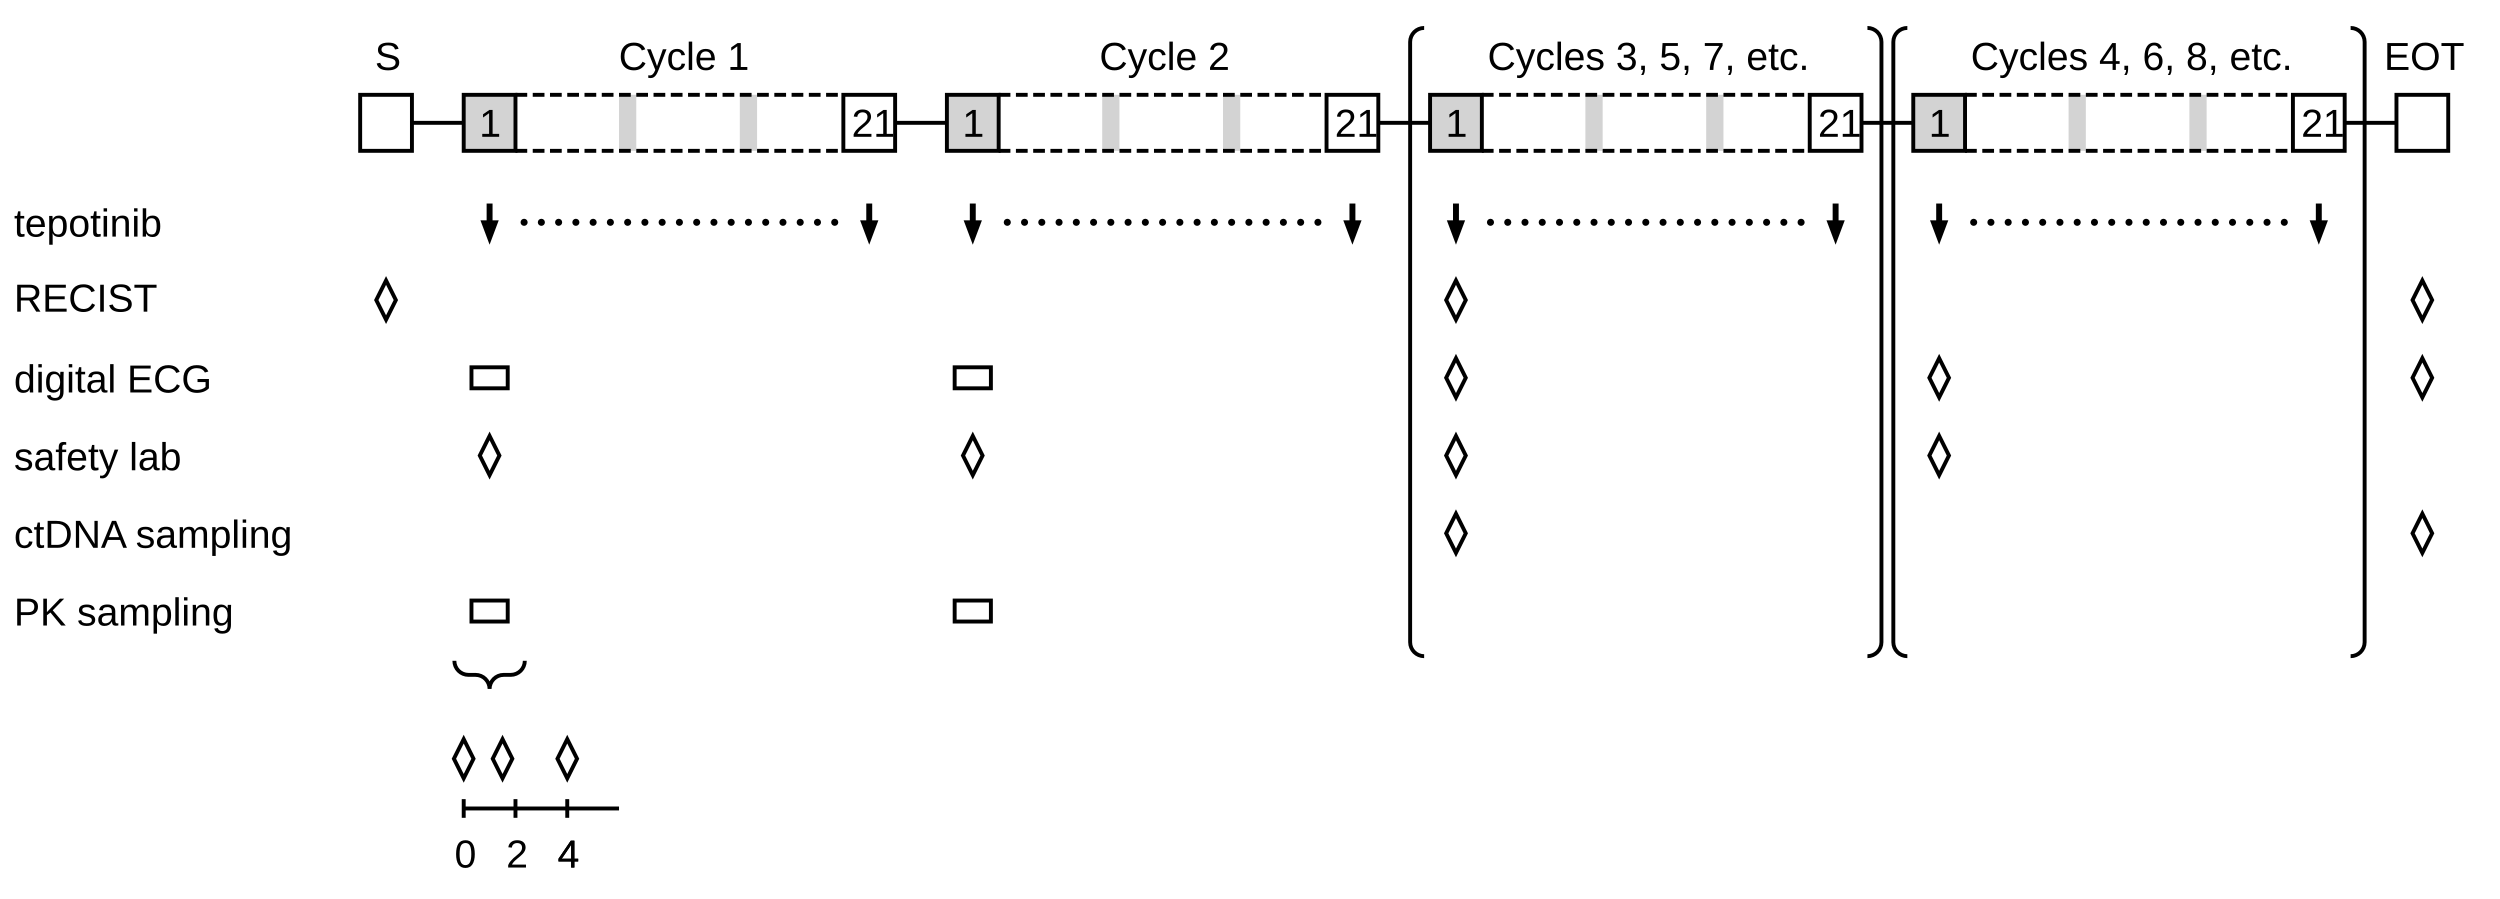
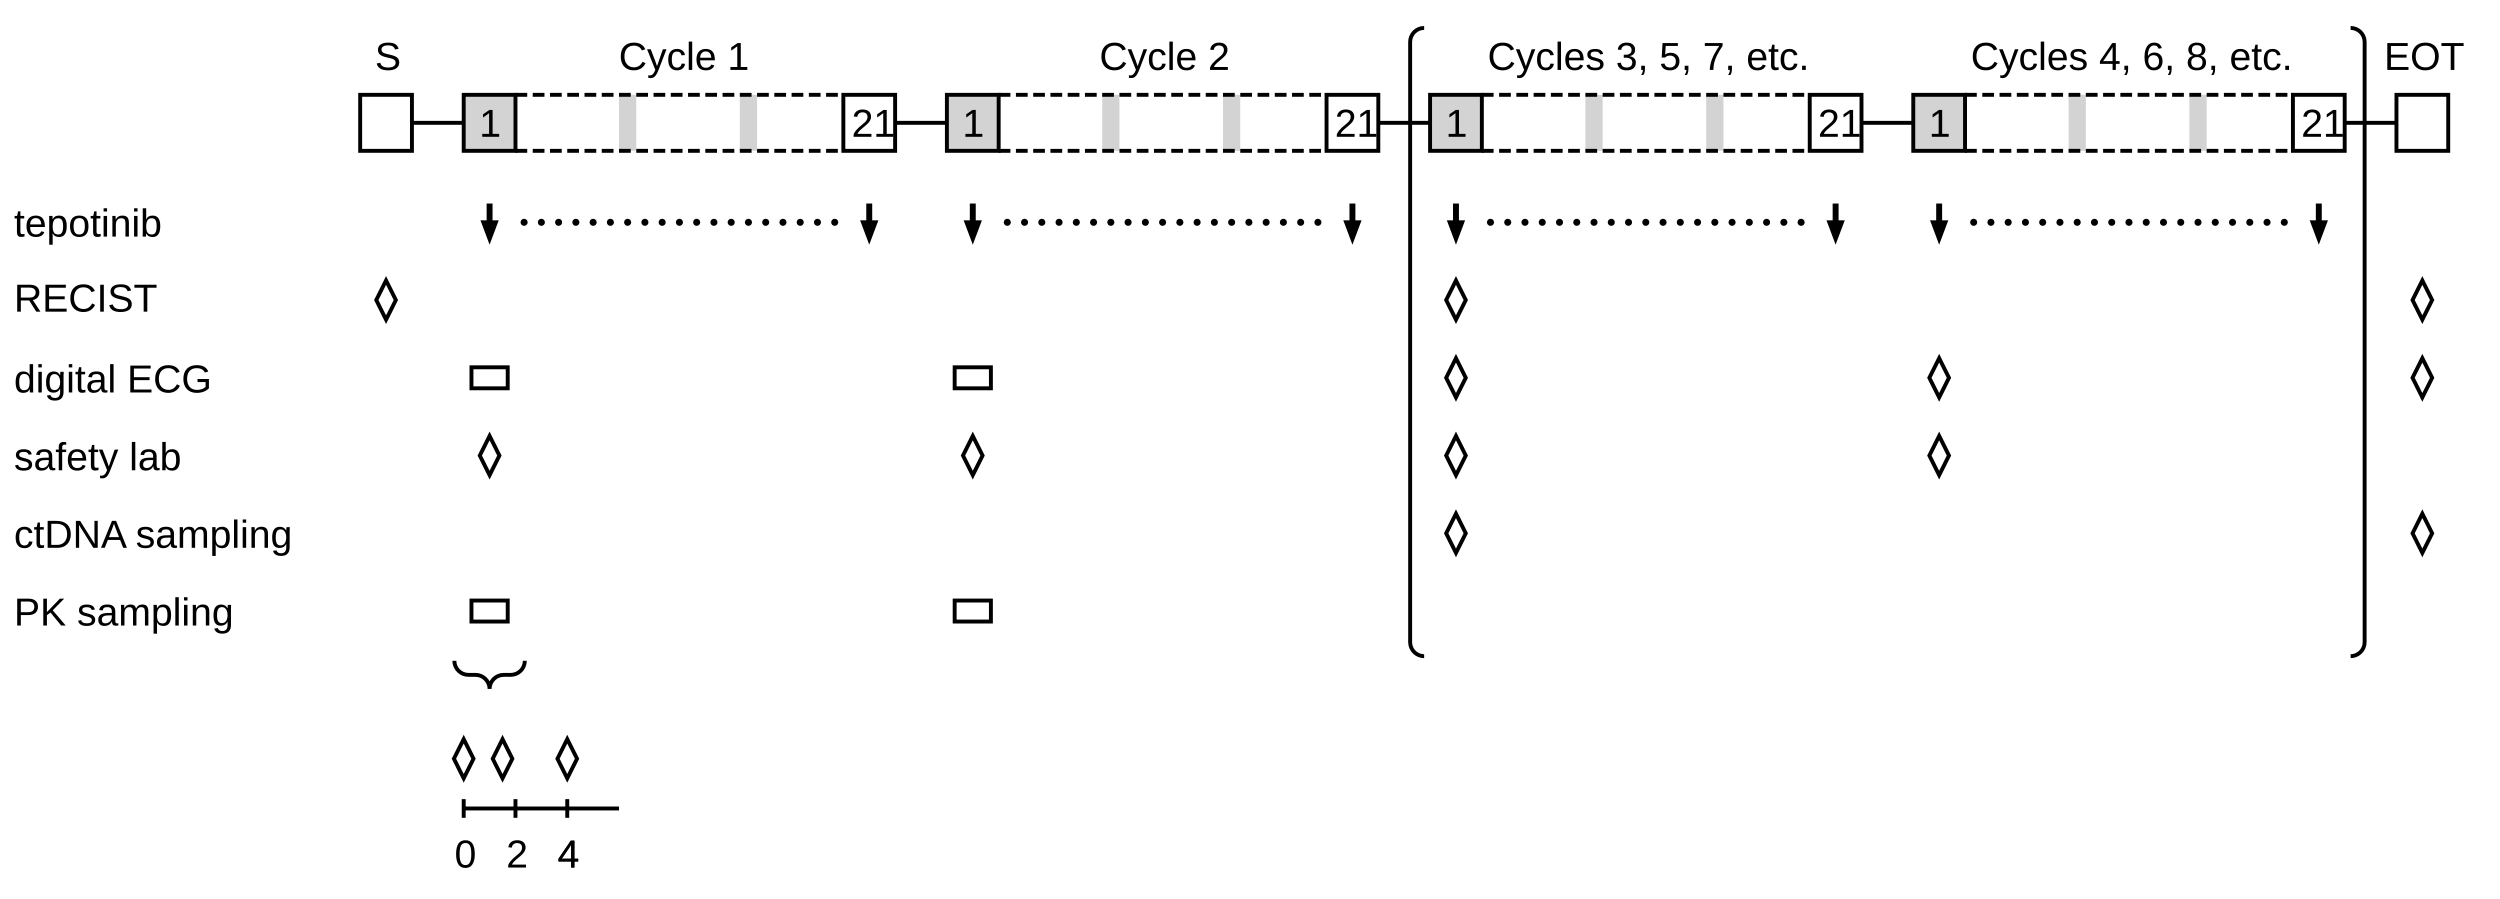
<svg xmlns="http://www.w3.org/2000/svg" width="894.598" height="321.495">
  <style>text {font-family: Arial; font-size: 14px ;}</style>
-   <path d="M682.518, 10.0 A5.011, 5.011 0 0,0 677.507, 15.011L677.507, 229.799 A5.011, 5.011 0 0,0 682.518 234.81" style="stroke: black; stroke-width:1.4; fill:none" />
  <path d="M841.148, 10.0 A5.011, 5.011 0 0,1 846.159, 15.011L846.159, 229.799 A5.011, 5.011 0 0,1 841.148 234.81" style="stroke: black; stroke-width:1.4; fill:none" />
  <path d="M509.614, 10.0 A5.011, 5.011 0 0,0 504.603, 15.011L504.603, 229.799 A5.011, 5.011 0 0,0 509.614 234.81" style="stroke: black; stroke-width:1.4; fill:none" />
-   <path d="M668.244, 10.0 A5.011, 5.011 0 0,1 673.255, 15.011L673.255, 229.799 A5.011, 5.011 0 0,1 668.244 234.81" style="stroke: black; stroke-width:1.4; fill:none" />
  <text x="134.156" y="25.032">S</text>
  <text x="221.414" y="25.032">Cycle 1</text>
  <text x="393.402" y="25.032">Cycle 2</text>
  <text x="532.307" y="25.032">Cycles 3, 5, 7, etc.</text>
  <text x="705.211" y="25.032">Cycles 4, 6, 8, etc.</text>
  <text x="853.114" y="25.032">EOT</text>
  <rect x="128.882" y="33.932" width="18.525" height="20.043" style="stroke:black;  stroke-width:1.4; fill:none;" />
  <text x="138.145" y="48.964" />
  <line x1="147.407" y1="43.953" x2="165.933" y2="43.953" style="stroke:black; stroke-width:1.4; " />
  <rect x="165.933" y="33.932" width="18.525" height="20.043" style="stroke:black;  stroke-width:0; fill:lightgray;" />
  <rect x="165.933" y="33.932" width="18.525" height="20.043" style="stroke:black;  stroke-width:1.4; fill:none;" />
  <text x="171.504" y="48.964">1</text>
  <line x1="184.458" y1="33.932" x2="190.633" y2="33.932" style="stroke:black; stroke-width:1.4; stroke-dasharray: 4.2 4.2" />
  <line x1="184.458" y1="53.975" x2="190.633" y2="53.975" style="stroke:black; stroke-width:1.4; stroke-dasharray: 4.2 4.2" />
  <text x="187.546" y="48.964" />
  <line x1="190.633" y1="33.932" x2="196.808" y2="33.932" style="stroke:black; stroke-width:1.4; stroke-dasharray: 4.2 4.2" />
  <line x1="190.633" y1="53.975" x2="196.808" y2="53.975" style="stroke:black; stroke-width:1.4; stroke-dasharray: 4.2 4.2" />
  <text x="193.721" y="48.964" />
  <line x1="196.808" y1="33.932" x2="202.983" y2="33.932" style="stroke:black; stroke-width:1.4; stroke-dasharray: 4.2 4.2" />
  <line x1="196.808" y1="53.975" x2="202.983" y2="53.975" style="stroke:black; stroke-width:1.4; stroke-dasharray: 4.2 4.2" />
  <text x="199.896" y="48.964" />
  <line x1="202.983" y1="33.932" x2="209.159" y2="33.932" style="stroke:black; stroke-width:1.4; stroke-dasharray: 4.2 4.2" />
  <line x1="202.983" y1="53.975" x2="209.159" y2="53.975" style="stroke:black; stroke-width:1.4; stroke-dasharray: 4.2 4.2" />
  <text x="206.071" y="48.964" />
  <line x1="209.159" y1="33.932" x2="215.334" y2="33.932" style="stroke:black; stroke-width:1.4; stroke-dasharray: 4.2 4.2" />
  <line x1="209.159" y1="53.975" x2="215.334" y2="53.975" style="stroke:black; stroke-width:1.4; stroke-dasharray: 4.2 4.2" />
  <text x="212.246" y="48.964" />
  <line x1="215.334" y1="33.932" x2="221.509" y2="33.932" style="stroke:black; stroke-width:1.4; stroke-dasharray: 4.2 4.2" />
  <line x1="215.334" y1="53.975" x2="221.509" y2="53.975" style="stroke:black; stroke-width:1.4; stroke-dasharray: 4.2 4.2" />
  <text x="218.421" y="48.964" />
  <rect x="221.509" y="33.932" width="6.175" height="20.043" style="stroke:black;  stroke-width:0; fill:lightgray;" />
  <line x1="221.509" y1="33.932" x2="227.684" y2="33.932" style="stroke:black; stroke-width:1.4; stroke-dasharray: 4.2 4.2" />
  <line x1="221.509" y1="53.975" x2="227.684" y2="53.975" style="stroke:black; stroke-width:1.4; stroke-dasharray: 4.2 4.2" />
  <text x="224.596" y="48.964" />
  <line x1="227.684" y1="33.932" x2="233.859" y2="33.932" style="stroke:black; stroke-width:1.4; stroke-dasharray: 4.2 4.2" />
  <line x1="227.684" y1="53.975" x2="233.859" y2="53.975" style="stroke:black; stroke-width:1.4; stroke-dasharray: 4.2 4.2" />
  <text x="230.771" y="48.964" />
  <line x1="233.859" y1="33.932" x2="240.034" y2="33.932" style="stroke:black; stroke-width:1.4; stroke-dasharray: 4.2 4.2" />
  <line x1="233.859" y1="53.975" x2="240.034" y2="53.975" style="stroke:black; stroke-width:1.4; stroke-dasharray: 4.2 4.2" />
  <text x="236.947" y="48.964" />
  <line x1="240.034" y1="33.932" x2="246.209" y2="33.932" style="stroke:black; stroke-width:1.4; stroke-dasharray: 4.2 4.2" />
  <line x1="240.034" y1="53.975" x2="246.209" y2="53.975" style="stroke:black; stroke-width:1.4; stroke-dasharray: 4.2 4.2" />
  <text x="243.122" y="48.964" />
  <line x1="246.209" y1="33.932" x2="252.384" y2="33.932" style="stroke:black; stroke-width:1.4; stroke-dasharray: 4.2 4.2" />
  <line x1="246.209" y1="53.975" x2="252.384" y2="53.975" style="stroke:black; stroke-width:1.4; stroke-dasharray: 4.2 4.2" />
  <text x="249.297" y="48.964" />
  <line x1="252.384" y1="33.932" x2="258.56" y2="33.932" style="stroke:black; stroke-width:1.4; stroke-dasharray: 4.2 4.2" />
  <line x1="252.384" y1="53.975" x2="258.56" y2="53.975" style="stroke:black; stroke-width:1.4; stroke-dasharray: 4.2 4.2" />
  <text x="255.472" y="48.964" />
  <line x1="258.56" y1="33.932" x2="264.735" y2="33.932" style="stroke:black; stroke-width:1.4; stroke-dasharray: 4.2 4.2" />
  <line x1="258.56" y1="53.975" x2="264.735" y2="53.975" style="stroke:black; stroke-width:1.4; stroke-dasharray: 4.2 4.2" />
  <text x="261.647" y="48.964" />
  <rect x="264.735" y="33.932" width="6.175" height="20.043" style="stroke:black;  stroke-width:0; fill:lightgray;" />
  <line x1="264.735" y1="33.932" x2="270.91" y2="33.932" style="stroke:black; stroke-width:1.4; stroke-dasharray: 4.2 4.2" />
  <line x1="264.735" y1="53.975" x2="270.91" y2="53.975" style="stroke:black; stroke-width:1.4; stroke-dasharray: 4.2 4.2" />
  <text x="267.822" y="48.964" />
  <line x1="270.91" y1="33.932" x2="277.085" y2="33.932" style="stroke:black; stroke-width:1.4; stroke-dasharray: 4.2 4.2" />
  <line x1="270.91" y1="53.975" x2="277.085" y2="53.975" style="stroke:black; stroke-width:1.4; stroke-dasharray: 4.2 4.2" />
  <text x="273.997" y="48.964" />
  <line x1="277.085" y1="33.932" x2="283.26" y2="33.932" style="stroke:black; stroke-width:1.4; stroke-dasharray: 4.2 4.2" />
  <line x1="277.085" y1="53.975" x2="283.26" y2="53.975" style="stroke:black; stroke-width:1.4; stroke-dasharray: 4.2 4.2" />
  <text x="280.173" y="48.964" />
  <line x1="283.26" y1="33.932" x2="289.435" y2="33.932" style="stroke:black; stroke-width:1.4; stroke-dasharray: 4.2 4.2" />
  <line x1="283.26" y1="53.975" x2="289.435" y2="53.975" style="stroke:black; stroke-width:1.4; stroke-dasharray: 4.2 4.2" />
  <text x="286.348" y="48.964" />
  <line x1="289.435" y1="33.932" x2="295.61" y2="33.932" style="stroke:black; stroke-width:1.4; stroke-dasharray: 4.2 4.2" />
  <line x1="289.435" y1="53.975" x2="295.61" y2="53.975" style="stroke:black; stroke-width:1.4; stroke-dasharray: 4.2 4.2" />
  <text x="292.523" y="48.964" />
  <line x1="295.61" y1="33.932" x2="301.785" y2="33.932" style="stroke:black; stroke-width:1.4; stroke-dasharray: 4.2 4.2" />
  <line x1="295.61" y1="53.975" x2="301.785" y2="53.975" style="stroke:black; stroke-width:1.4; stroke-dasharray: 4.2 4.2" />
  <text x="298.698" y="48.964" />
  <rect x="301.785" y="33.932" width="18.525" height="20.043" style="stroke:black;  stroke-width:1.4; fill:none;" />
  <text x="304.752" y="48.964">21</text>
  <line x1="320.311" y1="43.953" x2="338.836" y2="43.953" style="stroke:black; stroke-width:1.4; " />
  <rect x="338.836" y="33.932" width="18.525" height="20.043" style="stroke:black;  stroke-width:0; fill:lightgray;" />
  <rect x="338.836" y="33.932" width="18.525" height="20.043" style="stroke:black;  stroke-width:1.4; fill:none;" />
  <text x="344.408" y="48.964">1</text>
  <line x1="357.362" y1="33.932" x2="363.537" y2="33.932" style="stroke:black; stroke-width:1.4; stroke-dasharray: 4.2 4.2" />
  <line x1="357.362" y1="53.975" x2="363.537" y2="53.975" style="stroke:black; stroke-width:1.4; stroke-dasharray: 4.2 4.2" />
  <text x="360.449" y="48.964" />
  <line x1="363.537" y1="33.932" x2="369.712" y2="33.932" style="stroke:black; stroke-width:1.4; stroke-dasharray: 4.2 4.2" />
  <line x1="363.537" y1="53.975" x2="369.712" y2="53.975" style="stroke:black; stroke-width:1.4; stroke-dasharray: 4.2 4.2" />
  <text x="366.624" y="48.964" />
  <line x1="369.712" y1="33.932" x2="375.887" y2="33.932" style="stroke:black; stroke-width:1.4; stroke-dasharray: 4.2 4.2" />
  <line x1="369.712" y1="53.975" x2="375.887" y2="53.975" style="stroke:black; stroke-width:1.4; stroke-dasharray: 4.2 4.2" />
  <text x="372.799" y="48.964" />
  <line x1="375.887" y1="33.932" x2="382.062" y2="33.932" style="stroke:black; stroke-width:1.4; stroke-dasharray: 4.2 4.2" />
  <line x1="375.887" y1="53.975" x2="382.062" y2="53.975" style="stroke:black; stroke-width:1.4; stroke-dasharray: 4.2 4.2" />
  <text x="378.975" y="48.964" />
  <line x1="382.062" y1="33.932" x2="388.237" y2="33.932" style="stroke:black; stroke-width:1.4; stroke-dasharray: 4.2 4.2" />
  <line x1="382.062" y1="53.975" x2="388.237" y2="53.975" style="stroke:black; stroke-width:1.4; stroke-dasharray: 4.2 4.2" />
  <text x="385.15" y="48.964" />
  <line x1="388.237" y1="33.932" x2="394.412" y2="33.932" style="stroke:black; stroke-width:1.4; stroke-dasharray: 4.2 4.2" />
  <line x1="388.237" y1="53.975" x2="394.412" y2="53.975" style="stroke:black; stroke-width:1.4; stroke-dasharray: 4.2 4.2" />
  <text x="391.325" y="48.964" />
  <rect x="394.412" y="33.932" width="6.175" height="20.043" style="stroke:black;  stroke-width:0; fill:lightgray;" />
  <line x1="394.412" y1="33.932" x2="400.588" y2="33.932" style="stroke:black; stroke-width:1.4; stroke-dasharray: 4.2 4.2" />
  <line x1="394.412" y1="53.975" x2="400.588" y2="53.975" style="stroke:black; stroke-width:1.4; stroke-dasharray: 4.2 4.2" />
  <text x="397.5" y="48.964" />
  <line x1="400.588" y1="33.932" x2="406.763" y2="33.932" style="stroke:black; stroke-width:1.4; stroke-dasharray: 4.2 4.2" />
  <line x1="400.588" y1="53.975" x2="406.763" y2="53.975" style="stroke:black; stroke-width:1.4; stroke-dasharray: 4.2 4.2" />
  <text x="403.675" y="48.964" />
  <line x1="406.763" y1="33.932" x2="412.938" y2="33.932" style="stroke:black; stroke-width:1.4; stroke-dasharray: 4.2 4.2" />
  <line x1="406.763" y1="53.975" x2="412.938" y2="53.975" style="stroke:black; stroke-width:1.4; stroke-dasharray: 4.2 4.2" />
  <text x="409.85" y="48.964" />
  <line x1="412.938" y1="33.932" x2="419.113" y2="33.932" style="stroke:black; stroke-width:1.4; stroke-dasharray: 4.2 4.2" />
  <line x1="412.938" y1="53.975" x2="419.113" y2="53.975" style="stroke:black; stroke-width:1.4; stroke-dasharray: 4.2 4.2" />
  <text x="416.025" y="48.964" />
  <line x1="419.113" y1="33.932" x2="425.288" y2="33.932" style="stroke:black; stroke-width:1.4; stroke-dasharray: 4.2 4.2" />
  <line x1="419.113" y1="53.975" x2="425.288" y2="53.975" style="stroke:black; stroke-width:1.4; stroke-dasharray: 4.2 4.2" />
  <text x="422.201" y="48.964" />
  <line x1="425.288" y1="33.932" x2="431.463" y2="33.932" style="stroke:black; stroke-width:1.4; stroke-dasharray: 4.2 4.2" />
  <line x1="425.288" y1="53.975" x2="431.463" y2="53.975" style="stroke:black; stroke-width:1.4; stroke-dasharray: 4.2 4.2" />
  <text x="428.376" y="48.964" />
  <line x1="431.463" y1="33.932" x2="437.638" y2="33.932" style="stroke:black; stroke-width:1.4; stroke-dasharray: 4.2 4.2" />
  <line x1="431.463" y1="53.975" x2="437.638" y2="53.975" style="stroke:black; stroke-width:1.4; stroke-dasharray: 4.2 4.2" />
  <text x="434.551" y="48.964" />
  <rect x="437.638" y="33.932" width="6.175" height="20.043" style="stroke:black;  stroke-width:0; fill:lightgray;" />
  <line x1="437.638" y1="33.932" x2="443.813" y2="33.932" style="stroke:black; stroke-width:1.4; stroke-dasharray: 4.2 4.2" />
  <line x1="437.638" y1="53.975" x2="443.813" y2="53.975" style="stroke:black; stroke-width:1.4; stroke-dasharray: 4.2 4.2" />
  <text x="440.726" y="48.964" />
  <line x1="443.813" y1="33.932" x2="449.989" y2="33.932" style="stroke:black; stroke-width:1.4; stroke-dasharray: 4.2 4.2" />
  <line x1="443.813" y1="53.975" x2="449.989" y2="53.975" style="stroke:black; stroke-width:1.4; stroke-dasharray: 4.2 4.2" />
  <text x="446.901" y="48.964" />
  <line x1="449.989" y1="33.932" x2="456.164" y2="33.932" style="stroke:black; stroke-width:1.4; stroke-dasharray: 4.2 4.2" />
  <line x1="449.989" y1="53.975" x2="456.164" y2="53.975" style="stroke:black; stroke-width:1.4; stroke-dasharray: 4.2 4.2" />
  <text x="453.076" y="48.964" />
  <line x1="456.164" y1="33.932" x2="462.339" y2="33.932" style="stroke:black; stroke-width:1.4; stroke-dasharray: 4.2 4.2" />
  <line x1="456.164" y1="53.975" x2="462.339" y2="53.975" style="stroke:black; stroke-width:1.4; stroke-dasharray: 4.2 4.2" />
  <text x="459.251" y="48.964" />
  <line x1="462.339" y1="33.932" x2="468.514" y2="33.932" style="stroke:black; stroke-width:1.4; stroke-dasharray: 4.2 4.2" />
  <line x1="462.339" y1="53.975" x2="468.514" y2="53.975" style="stroke:black; stroke-width:1.4; stroke-dasharray: 4.2 4.2" />
  <text x="465.426" y="48.964" />
  <line x1="468.514" y1="33.932" x2="474.689" y2="33.932" style="stroke:black; stroke-width:1.4; stroke-dasharray: 4.2 4.2" />
  <line x1="468.514" y1="53.975" x2="474.689" y2="53.975" style="stroke:black; stroke-width:1.4; stroke-dasharray: 4.2 4.2" />
  <text x="471.602" y="48.964" />
  <rect x="474.689" y="33.932" width="18.525" height="20.043" style="stroke:black;  stroke-width:1.4; fill:none;" />
  <text x="477.656" y="48.964">21</text>
  <line x1="493.215" y1="43.953" x2="511.74" y2="43.953" style="stroke:black; stroke-width:1.4; " />
  <rect x="511.74" y="33.932" width="18.525" height="20.043" style="stroke:black;  stroke-width:0; fill:lightgray;" />
  <rect x="511.74" y="33.932" width="18.525" height="20.043" style="stroke:black;  stroke-width:1.4; fill:none;" />
  <text x="517.311" y="48.964">1</text>
  <line x1="530.265" y1="33.932" x2="536.44" y2="33.932" style="stroke:black; stroke-width:1.4; stroke-dasharray: 4.2 4.2" />
  <line x1="530.265" y1="53.975" x2="536.44" y2="53.975" style="stroke:black; stroke-width:1.4; stroke-dasharray: 4.2 4.2" />
  <text x="533.353" y="48.964" />
  <line x1="536.44" y1="33.932" x2="542.616" y2="33.932" style="stroke:black; stroke-width:1.4; stroke-dasharray: 4.2 4.2" />
  <line x1="536.44" y1="53.975" x2="542.616" y2="53.975" style="stroke:black; stroke-width:1.4; stroke-dasharray: 4.2 4.2" />
  <text x="539.528" y="48.964" />
  <line x1="542.616" y1="33.932" x2="548.791" y2="33.932" style="stroke:black; stroke-width:1.4; stroke-dasharray: 4.2 4.2" />
  <line x1="542.616" y1="53.975" x2="548.791" y2="53.975" style="stroke:black; stroke-width:1.4; stroke-dasharray: 4.2 4.2" />
  <text x="545.703" y="48.964" />
  <line x1="548.791" y1="33.932" x2="554.966" y2="33.932" style="stroke:black; stroke-width:1.4; stroke-dasharray: 4.2 4.2" />
  <line x1="548.791" y1="53.975" x2="554.966" y2="53.975" style="stroke:black; stroke-width:1.4; stroke-dasharray: 4.2 4.2" />
  <text x="551.878" y="48.964" />
  <line x1="554.966" y1="33.932" x2="561.141" y2="33.932" style="stroke:black; stroke-width:1.4; stroke-dasharray: 4.2 4.2" />
  <line x1="554.966" y1="53.975" x2="561.141" y2="53.975" style="stroke:black; stroke-width:1.4; stroke-dasharray: 4.2 4.2" />
  <text x="558.053" y="48.964" />
  <line x1="561.141" y1="33.932" x2="567.316" y2="33.932" style="stroke:black; stroke-width:1.4; stroke-dasharray: 4.2 4.2" />
  <line x1="561.141" y1="53.975" x2="567.316" y2="53.975" style="stroke:black; stroke-width:1.4; stroke-dasharray: 4.2 4.2" />
  <text x="564.229" y="48.964" />
  <rect x="567.316" y="33.932" width="6.175" height="20.043" style="stroke:black;  stroke-width:0; fill:lightgray;" />
  <line x1="567.316" y1="33.932" x2="573.491" y2="33.932" style="stroke:black; stroke-width:1.4; stroke-dasharray: 4.2 4.2" />
  <line x1="567.316" y1="53.975" x2="573.491" y2="53.975" style="stroke:black; stroke-width:1.4; stroke-dasharray: 4.2 4.2" />
  <text x="570.404" y="48.964" />
  <line x1="573.491" y1="33.932" x2="579.666" y2="33.932" style="stroke:black; stroke-width:1.4; stroke-dasharray: 4.2 4.2" />
  <line x1="573.491" y1="53.975" x2="579.666" y2="53.975" style="stroke:black; stroke-width:1.4; stroke-dasharray: 4.2 4.2" />
  <text x="576.579" y="48.964" />
  <line x1="579.666" y1="33.932" x2="585.841" y2="33.932" style="stroke:black; stroke-width:1.4; stroke-dasharray: 4.2 4.2" />
  <line x1="579.666" y1="53.975" x2="585.841" y2="53.975" style="stroke:black; stroke-width:1.4; stroke-dasharray: 4.2 4.2" />
  <text x="582.754" y="48.964" />
  <line x1="585.841" y1="33.932" x2="592.017" y2="33.932" style="stroke:black; stroke-width:1.4; stroke-dasharray: 4.2 4.2" />
  <line x1="585.841" y1="53.975" x2="592.017" y2="53.975" style="stroke:black; stroke-width:1.4; stroke-dasharray: 4.2 4.2" />
  <text x="588.929" y="48.964" />
  <line x1="592.017" y1="33.932" x2="598.192" y2="33.932" style="stroke:black; stroke-width:1.4; stroke-dasharray: 4.2 4.2" />
  <line x1="592.017" y1="53.975" x2="598.192" y2="53.975" style="stroke:black; stroke-width:1.4; stroke-dasharray: 4.2 4.2" />
  <text x="595.104" y="48.964" />
  <line x1="598.192" y1="33.932" x2="604.367" y2="33.932" style="stroke:black; stroke-width:1.4; stroke-dasharray: 4.2 4.2" />
  <line x1="598.192" y1="53.975" x2="604.367" y2="53.975" style="stroke:black; stroke-width:1.4; stroke-dasharray: 4.2 4.2" />
  <text x="601.279" y="48.964" />
  <line x1="604.367" y1="33.932" x2="610.542" y2="33.932" style="stroke:black; stroke-width:1.4; stroke-dasharray: 4.2 4.2" />
  <line x1="604.367" y1="53.975" x2="610.542" y2="53.975" style="stroke:black; stroke-width:1.4; stroke-dasharray: 4.2 4.2" />
  <text x="607.454" y="48.964" />
  <rect x="610.542" y="33.932" width="6.175" height="20.043" style="stroke:black;  stroke-width:0; fill:lightgray;" />
  <line x1="610.542" y1="33.932" x2="616.717" y2="33.932" style="stroke:black; stroke-width:1.4; stroke-dasharray: 4.2 4.2" />
  <line x1="610.542" y1="53.975" x2="616.717" y2="53.975" style="stroke:black; stroke-width:1.4; stroke-dasharray: 4.2 4.2" />
  <text x="613.63" y="48.964" />
  <line x1="616.717" y1="33.932" x2="622.892" y2="33.932" style="stroke:black; stroke-width:1.4; stroke-dasharray: 4.2 4.2" />
  <line x1="616.717" y1="53.975" x2="622.892" y2="53.975" style="stroke:black; stroke-width:1.4; stroke-dasharray: 4.2 4.2" />
  <text x="619.805" y="48.964" />
  <line x1="622.892" y1="33.932" x2="629.067" y2="33.932" style="stroke:black; stroke-width:1.4; stroke-dasharray: 4.2 4.2" />
  <line x1="622.892" y1="53.975" x2="629.067" y2="53.975" style="stroke:black; stroke-width:1.4; stroke-dasharray: 4.2 4.2" />
  <text x="625.98" y="48.964" />
  <line x1="629.067" y1="33.932" x2="635.243" y2="33.932" style="stroke:black; stroke-width:1.4; stroke-dasharray: 4.2 4.2" />
  <line x1="629.067" y1="53.975" x2="635.243" y2="53.975" style="stroke:black; stroke-width:1.4; stroke-dasharray: 4.2 4.2" />
  <text x="632.155" y="48.964" />
  <line x1="635.243" y1="33.932" x2="641.418" y2="33.932" style="stroke:black; stroke-width:1.4; stroke-dasharray: 4.2 4.2" />
  <line x1="635.243" y1="53.975" x2="641.418" y2="53.975" style="stroke:black; stroke-width:1.4; stroke-dasharray: 4.2 4.2" />
  <text x="638.33" y="48.964" />
  <line x1="641.418" y1="33.932" x2="647.593" y2="33.932" style="stroke:black; stroke-width:1.4; stroke-dasharray: 4.2 4.2" />
  <line x1="641.418" y1="53.975" x2="647.593" y2="53.975" style="stroke:black; stroke-width:1.4; stroke-dasharray: 4.2 4.2" />
  <text x="644.505" y="48.964" />
  <rect x="647.593" y="33.932" width="18.525" height="20.043" style="stroke:black;  stroke-width:1.4; fill:none;" />
  <text x="650.56" y="48.964">21</text>
  <line x1="666.118" y1="43.953" x2="684.644" y2="43.953" style="stroke:black; stroke-width:1.4; " />
  <rect x="684.644" y="33.932" width="18.525" height="20.043" style="stroke:black;  stroke-width:0; fill:lightgray;" />
  <rect x="684.644" y="33.932" width="18.525" height="20.043" style="stroke:black;  stroke-width:1.4; fill:none;" />
  <text x="690.215" y="48.964">1</text>
  <line x1="703.169" y1="33.932" x2="709.344" y2="33.932" style="stroke:black; stroke-width:1.4; stroke-dasharray: 4.2 4.2" />
  <line x1="703.169" y1="53.975" x2="709.344" y2="53.975" style="stroke:black; stroke-width:1.4; stroke-dasharray: 4.2 4.2" />
  <text x="706.257" y="48.964" />
  <line x1="709.344" y1="33.932" x2="715.519" y2="33.932" style="stroke:black; stroke-width:1.4; stroke-dasharray: 4.2 4.2" />
  <line x1="709.344" y1="53.975" x2="715.519" y2="53.975" style="stroke:black; stroke-width:1.4; stroke-dasharray: 4.2 4.2" />
  <text x="712.432" y="48.964" />
  <line x1="715.519" y1="33.932" x2="721.694" y2="33.932" style="stroke:black; stroke-width:1.4; stroke-dasharray: 4.2 4.2" />
  <line x1="715.519" y1="53.975" x2="721.694" y2="53.975" style="stroke:black; stroke-width:1.4; stroke-dasharray: 4.2 4.2" />
  <text x="718.607" y="48.964" />
  <line x1="721.694" y1="33.932" x2="727.869" y2="33.932" style="stroke:black; stroke-width:1.4; stroke-dasharray: 4.2 4.2" />
  <line x1="721.694" y1="53.975" x2="727.869" y2="53.975" style="stroke:black; stroke-width:1.4; stroke-dasharray: 4.2 4.2" />
  <text x="724.782" y="48.964" />
  <line x1="727.869" y1="33.932" x2="734.045" y2="33.932" style="stroke:black; stroke-width:1.4; stroke-dasharray: 4.2 4.2" />
  <line x1="727.869" y1="53.975" x2="734.045" y2="53.975" style="stroke:black; stroke-width:1.4; stroke-dasharray: 4.2 4.2" />
  <text x="730.957" y="48.964" />
  <line x1="734.045" y1="33.932" x2="740.22" y2="33.932" style="stroke:black; stroke-width:1.4; stroke-dasharray: 4.2 4.2" />
  <line x1="734.045" y1="53.975" x2="740.22" y2="53.975" style="stroke:black; stroke-width:1.4; stroke-dasharray: 4.2 4.2" />
  <text x="737.132" y="48.964" />
  <rect x="740.22" y="33.932" width="6.175" height="20.043" style="stroke:black;  stroke-width:0; fill:lightgray;" />
  <line x1="740.22" y1="33.932" x2="746.395" y2="33.932" style="stroke:black; stroke-width:1.4; stroke-dasharray: 4.2 4.2" />
  <line x1="740.22" y1="53.975" x2="746.395" y2="53.975" style="stroke:black; stroke-width:1.4; stroke-dasharray: 4.2 4.2" />
  <text x="743.307" y="48.964" />
  <line x1="746.395" y1="33.932" x2="752.57" y2="33.932" style="stroke:black; stroke-width:1.4; stroke-dasharray: 4.2 4.2" />
  <line x1="746.395" y1="53.975" x2="752.57" y2="53.975" style="stroke:black; stroke-width:1.4; stroke-dasharray: 4.2 4.2" />
  <text x="749.482" y="48.964" />
  <line x1="752.57" y1="33.932" x2="758.745" y2="33.932" style="stroke:black; stroke-width:1.4; stroke-dasharray: 4.2 4.2" />
  <line x1="752.57" y1="53.975" x2="758.745" y2="53.975" style="stroke:black; stroke-width:1.4; stroke-dasharray: 4.2 4.2" />
  <text x="755.658" y="48.964" />
  <line x1="758.745" y1="33.932" x2="764.92" y2="33.932" style="stroke:black; stroke-width:1.4; stroke-dasharray: 4.2 4.2" />
  <line x1="758.745" y1="53.975" x2="764.92" y2="53.975" style="stroke:black; stroke-width:1.4; stroke-dasharray: 4.2 4.2" />
  <text x="761.833" y="48.964" />
  <line x1="764.92" y1="33.932" x2="771.095" y2="33.932" style="stroke:black; stroke-width:1.4; stroke-dasharray: 4.2 4.2" />
  <line x1="764.92" y1="53.975" x2="771.095" y2="53.975" style="stroke:black; stroke-width:1.4; stroke-dasharray: 4.2 4.2" />
  <text x="768.008" y="48.964" />
  <line x1="771.095" y1="33.932" x2="777.271" y2="33.932" style="stroke:black; stroke-width:1.4; stroke-dasharray: 4.2 4.2" />
  <line x1="771.095" y1="53.975" x2="777.271" y2="53.975" style="stroke:black; stroke-width:1.4; stroke-dasharray: 4.2 4.2" />
  <text x="774.183" y="48.964" />
  <line x1="777.271" y1="33.932" x2="783.446" y2="33.932" style="stroke:black; stroke-width:1.4; stroke-dasharray: 4.2 4.2" />
  <line x1="777.271" y1="53.975" x2="783.446" y2="53.975" style="stroke:black; stroke-width:1.4; stroke-dasharray: 4.2 4.2" />
  <text x="780.358" y="48.964" />
  <rect x="783.446" y="33.932" width="6.175" height="20.043" style="stroke:black;  stroke-width:0; fill:lightgray;" />
  <line x1="783.446" y1="33.932" x2="789.621" y2="33.932" style="stroke:black; stroke-width:1.4; stroke-dasharray: 4.2 4.2" />
  <line x1="783.446" y1="53.975" x2="789.621" y2="53.975" style="stroke:black; stroke-width:1.4; stroke-dasharray: 4.2 4.2" />
  <text x="786.533" y="48.964" />
  <line x1="789.621" y1="33.932" x2="795.796" y2="33.932" style="stroke:black; stroke-width:1.4; stroke-dasharray: 4.2 4.2" />
  <line x1="789.621" y1="53.975" x2="795.796" y2="53.975" style="stroke:black; stroke-width:1.4; stroke-dasharray: 4.2 4.2" />
  <text x="792.708" y="48.964" />
  <line x1="795.796" y1="33.932" x2="801.971" y2="33.932" style="stroke:black; stroke-width:1.4; stroke-dasharray: 4.2 4.2" />
  <line x1="795.796" y1="53.975" x2="801.971" y2="53.975" style="stroke:black; stroke-width:1.4; stroke-dasharray: 4.2 4.2" />
  <text x="798.883" y="48.964" />
  <line x1="801.971" y1="33.932" x2="808.146" y2="33.932" style="stroke:black; stroke-width:1.4; stroke-dasharray: 4.2 4.2" />
  <line x1="801.971" y1="53.975" x2="808.146" y2="53.975" style="stroke:black; stroke-width:1.4; stroke-dasharray: 4.2 4.2" />
  <text x="805.059" y="48.964" />
  <line x1="808.146" y1="33.932" x2="814.321" y2="33.932" style="stroke:black; stroke-width:1.4; stroke-dasharray: 4.2 4.2" />
  <line x1="808.146" y1="53.975" x2="814.321" y2="53.975" style="stroke:black; stroke-width:1.4; stroke-dasharray: 4.2 4.2" />
  <text x="811.234" y="48.964" />
  <line x1="814.321" y1="33.932" x2="820.496" y2="33.932" style="stroke:black; stroke-width:1.4; stroke-dasharray: 4.2 4.2" />
  <line x1="814.321" y1="53.975" x2="820.496" y2="53.975" style="stroke:black; stroke-width:1.4; stroke-dasharray: 4.2 4.2" />
  <text x="817.409" y="48.964" />
  <rect x="820.496" y="33.932" width="18.525" height="20.043" style="stroke:black;  stroke-width:1.4; fill:none;" />
  <text x="823.463" y="48.964">21</text>
  <line x1="839.022" y1="43.953" x2="857.547" y2="43.953" style="stroke:black; stroke-width:1.4; " />
  <rect x="857.547" y="33.932" width="18.525" height="20.043" style="stroke:black;  stroke-width:1.4; fill:none;" />
  <text x="866.81" y="48.964" />
  <text x="5" y="84.673">tepotinib</text>
  <path d="M174.835, 79.552 L174.835, 73.539 L175.556, 73.539 L175.556, 79.552 L177.45, 79.552 L175.195, 85.565 L172.94, 79.552 L174.835, 79.552 Z" style="stroke: black; fill: black; stroke-width:1.4; " />
  <circle cx="187.546" cy="79.552" r="0.668" style="stroke:black;  stroke-width:1.2; fill:black;" />
  <circle cx="193.721" cy="79.552" r="0.668" style="stroke:black;  stroke-width:1.2; fill:black;" />
  <circle cx="199.896" cy="79.552" r="0.668" style="stroke:black;  stroke-width:1.2; fill:black;" />
  <circle cx="206.071" cy="79.552" r="0.668" style="stroke:black;  stroke-width:1.2; fill:black;" />
  <circle cx="212.246" cy="79.552" r="0.668" style="stroke:black;  stroke-width:1.2; fill:black;" />
  <circle cx="218.421" cy="79.552" r="0.668" style="stroke:black;  stroke-width:1.2; fill:black;" />
  <circle cx="224.596" cy="79.552" r="0.668" style="stroke:black;  stroke-width:1.2; fill:black;" />
  <circle cx="230.771" cy="79.552" r="0.668" style="stroke:black;  stroke-width:1.2; fill:black;" />
  <circle cx="236.947" cy="79.552" r="0.668" style="stroke:black;  stroke-width:1.2; fill:black;" />
  <circle cx="243.122" cy="79.552" r="0.668" style="stroke:black;  stroke-width:1.2; fill:black;" />
  <circle cx="249.297" cy="79.552" r="0.668" style="stroke:black;  stroke-width:1.2; fill:black;" />
  <circle cx="255.472" cy="79.552" r="0.668" style="stroke:black;  stroke-width:1.2; fill:black;" />
  <circle cx="261.647" cy="79.552" r="0.668" style="stroke:black;  stroke-width:1.2; fill:black;" />
  <circle cx="267.822" cy="79.552" r="0.668" style="stroke:black;  stroke-width:1.2; fill:black;" />
  <circle cx="273.997" cy="79.552" r="0.668" style="stroke:black;  stroke-width:1.2; fill:black;" />
  <circle cx="280.173" cy="79.552" r="0.668" style="stroke:black;  stroke-width:1.2; fill:black;" />
  <circle cx="286.348" cy="79.552" r="0.668" style="stroke:black;  stroke-width:1.2; fill:black;" />
  <circle cx="292.523" cy="79.552" r="0.668" style="stroke:black;  stroke-width:1.2; fill:black;" />
  <circle cx="298.698" cy="79.552" r="0.668" style="stroke:black;  stroke-width:1.2; fill:black;" />
  <path d="M310.687, 79.552 L310.687, 73.539 L311.409, 73.539 L311.409, 79.552 L313.303, 79.552 L311.048, 85.565 L308.793, 79.552 L310.687, 79.552 Z" style="stroke: black; fill: black; stroke-width:1.4; " />
  <path d="M347.738, 79.552 L347.738, 73.539 L348.46, 73.539 L348.46, 79.552 L350.354, 79.552 L348.099, 85.565 L345.844, 79.552 L347.738, 79.552 Z" style="stroke: black; fill: black; stroke-width:1.4; " />
  <circle cx="360.449" cy="79.552" r="0.668" style="stroke:black;  stroke-width:1.2; fill:black;" />
  <circle cx="366.624" cy="79.552" r="0.668" style="stroke:black;  stroke-width:1.2; fill:black;" />
  <circle cx="372.799" cy="79.552" r="0.668" style="stroke:black;  stroke-width:1.2; fill:black;" />
  <circle cx="378.975" cy="79.552" r="0.668" style="stroke:black;  stroke-width:1.2; fill:black;" />
  <circle cx="385.15" cy="79.552" r="0.668" style="stroke:black;  stroke-width:1.2; fill:black;" />
  <circle cx="391.325" cy="79.552" r="0.668" style="stroke:black;  stroke-width:1.2; fill:black;" />
  <circle cx="397.5" cy="79.552" r="0.668" style="stroke:black;  stroke-width:1.2; fill:black;" />
  <circle cx="403.675" cy="79.552" r="0.668" style="stroke:black;  stroke-width:1.2; fill:black;" />
  <circle cx="409.85" cy="79.552" r="0.668" style="stroke:black;  stroke-width:1.2; fill:black;" />
  <circle cx="416.025" cy="79.552" r="0.668" style="stroke:black;  stroke-width:1.2; fill:black;" />
  <circle cx="422.201" cy="79.552" r="0.668" style="stroke:black;  stroke-width:1.2; fill:black;" />
  <circle cx="428.376" cy="79.552" r="0.668" style="stroke:black;  stroke-width:1.2; fill:black;" />
  <circle cx="434.551" cy="79.552" r="0.668" style="stroke:black;  stroke-width:1.2; fill:black;" />
  <circle cx="440.726" cy="79.552" r="0.668" style="stroke:black;  stroke-width:1.2; fill:black;" />
  <circle cx="446.901" cy="79.552" r="0.668" style="stroke:black;  stroke-width:1.2; fill:black;" />
  <circle cx="453.076" cy="79.552" r="0.668" style="stroke:black;  stroke-width:1.2; fill:black;" />
  <circle cx="459.251" cy="79.552" r="0.668" style="stroke:black;  stroke-width:1.2; fill:black;" />
  <circle cx="465.426" cy="79.552" r="0.668" style="stroke:black;  stroke-width:1.2; fill:black;" />
  <circle cx="471.602" cy="79.552" r="0.668" style="stroke:black;  stroke-width:1.2; fill:black;" />
  <path d="M483.591, 79.552 L483.591, 73.539 L484.313, 73.539 L484.313, 79.552 L486.207, 79.552 L483.952, 85.565 L481.697, 79.552 L483.591, 79.552 Z" style="stroke: black; fill: black; stroke-width:1.4; " />
  <path d="M520.642, 79.552 L520.642, 73.539 L521.363, 73.539 L521.363, 79.552 L523.257, 79.552 L521.003, 85.565 L518.748, 79.552 L520.642, 79.552 Z" style="stroke: black; fill: black; stroke-width:1.4; " />
  <circle cx="533.353" cy="79.552" r="0.668" style="stroke:black;  stroke-width:1.2; fill:black;" />
  <circle cx="539.528" cy="79.552" r="0.668" style="stroke:black;  stroke-width:1.2; fill:black;" />
  <circle cx="545.703" cy="79.552" r="0.668" style="stroke:black;  stroke-width:1.2; fill:black;" />
  <circle cx="551.878" cy="79.552" r="0.668" style="stroke:black;  stroke-width:1.2; fill:black;" />
  <circle cx="558.053" cy="79.552" r="0.668" style="stroke:black;  stroke-width:1.2; fill:black;" />
  <circle cx="564.229" cy="79.552" r="0.668" style="stroke:black;  stroke-width:1.2; fill:black;" />
  <circle cx="570.404" cy="79.552" r="0.668" style="stroke:black;  stroke-width:1.2; fill:black;" />
  <circle cx="576.579" cy="79.552" r="0.668" style="stroke:black;  stroke-width:1.2; fill:black;" />
  <circle cx="582.754" cy="79.552" r="0.668" style="stroke:black;  stroke-width:1.2; fill:black;" />
  <circle cx="588.929" cy="79.552" r="0.668" style="stroke:black;  stroke-width:1.2; fill:black;" />
  <circle cx="595.104" cy="79.552" r="0.668" style="stroke:black;  stroke-width:1.2; fill:black;" />
  <circle cx="601.279" cy="79.552" r="0.668" style="stroke:black;  stroke-width:1.2; fill:black;" />
  <circle cx="607.454" cy="79.552" r="0.668" style="stroke:black;  stroke-width:1.2; fill:black;" />
  <circle cx="613.63" cy="79.552" r="0.668" style="stroke:black;  stroke-width:1.2; fill:black;" />
  <circle cx="619.805" cy="79.552" r="0.668" style="stroke:black;  stroke-width:1.2; fill:black;" />
  <circle cx="625.98" cy="79.552" r="0.668" style="stroke:black;  stroke-width:1.2; fill:black;" />
  <circle cx="632.155" cy="79.552" r="0.668" style="stroke:black;  stroke-width:1.2; fill:black;" />
  <circle cx="638.33" cy="79.552" r="0.668" style="stroke:black;  stroke-width:1.2; fill:black;" />
  <circle cx="644.505" cy="79.552" r="0.668" style="stroke:black;  stroke-width:1.2; fill:black;" />
  <path d="M656.495, 79.552 L656.495, 73.539 L657.216, 73.539 L657.216, 79.552 L659.11, 79.552 L656.855, 85.565 L654.601, 79.552 L656.495, 79.552 Z" style="stroke: black; fill: black; stroke-width:1.4; " />
  <path d="M693.545, 79.552 L693.545, 73.539 L694.267, 73.539 L694.267, 79.552 L696.161, 79.552 L693.906, 85.565 L691.651, 79.552 L693.545, 79.552 Z" style="stroke: black; fill: black; stroke-width:1.4; " />
  <circle cx="706.257" cy="79.552" r="0.668" style="stroke:black;  stroke-width:1.2; fill:black;" />
  <circle cx="712.432" cy="79.552" r="0.668" style="stroke:black;  stroke-width:1.2; fill:black;" />
  <circle cx="718.607" cy="79.552" r="0.668" style="stroke:black;  stroke-width:1.2; fill:black;" />
  <circle cx="724.782" cy="79.552" r="0.668" style="stroke:black;  stroke-width:1.2; fill:black;" />
  <circle cx="730.957" cy="79.552" r="0.668" style="stroke:black;  stroke-width:1.2; fill:black;" />
  <circle cx="737.132" cy="79.552" r="0.668" style="stroke:black;  stroke-width:1.2; fill:black;" />
  <circle cx="743.307" cy="79.552" r="0.668" style="stroke:black;  stroke-width:1.2; fill:black;" />
  <circle cx="749.482" cy="79.552" r="0.668" style="stroke:black;  stroke-width:1.2; fill:black;" />
  <circle cx="755.658" cy="79.552" r="0.668" style="stroke:black;  stroke-width:1.2; fill:black;" />
  <circle cx="761.833" cy="79.552" r="0.668" style="stroke:black;  stroke-width:1.2; fill:black;" />
  <circle cx="768.008" cy="79.552" r="0.668" style="stroke:black;  stroke-width:1.2; fill:black;" />
  <circle cx="774.183" cy="79.552" r="0.668" style="stroke:black;  stroke-width:1.2; fill:black;" />
  <circle cx="780.358" cy="79.552" r="0.668" style="stroke:black;  stroke-width:1.2; fill:black;" />
  <circle cx="786.533" cy="79.552" r="0.668" style="stroke:black;  stroke-width:1.2; fill:black;" />
  <circle cx="792.708" cy="79.552" r="0.668" style="stroke:black;  stroke-width:1.2; fill:black;" />
  <circle cx="798.883" cy="79.552" r="0.668" style="stroke:black;  stroke-width:1.2; fill:black;" />
  <circle cx="805.059" cy="79.552" r="0.668" style="stroke:black;  stroke-width:1.2; fill:black;" />
  <circle cx="811.234" cy="79.552" r="0.668" style="stroke:black;  stroke-width:1.2; fill:black;" />
  <circle cx="817.409" cy="79.552" r="0.668" style="stroke:black;  stroke-width:1.2; fill:black;" />
  <path d="M829.398, 79.552 L829.398, 73.539 L830.12, 73.539 L830.12, 79.552 L832.014, 79.552 L829.759, 85.565 L827.504, 79.552 L829.398, 79.552 Z" style="stroke: black; fill: black; stroke-width:1.4; " />
  <text x="5" y="111.518">RECIST</text>
  <path d="M134.637, 107.373 L138.145, 100.358 L141.652, 107.373 L138.145, 114.388 L134.637, 107.373 Z" style="stroke: black; fill: none; stroke-width:1.4; " />
  <path d="M517.495, 107.373 L521.003, 100.358 L524.51, 107.373 L521.003, 114.388 L517.495, 107.373 Z" style="stroke: black; fill: none; stroke-width:1.4; " />
  <path d="M863.302, 107.373 L866.81, 100.358 L870.317, 107.373 L866.81, 114.388 L863.302, 107.373 Z" style="stroke: black; fill: none; stroke-width:1.4; " />
  <text x="5" y="140.449">digital ECG</text>
  <path d="M168.711, 138.951 L168.711, 131.435 L181.679, 131.435 L181.679, 138.951 L168.711, 138.951 Z" style="stroke: black; fill: none; stroke-width:1.4; " />
  <path d="M341.615, 138.951 L341.615, 131.435 L354.583, 131.435 L354.583, 138.951 L341.615, 138.951 Z" style="stroke: black; fill: none; stroke-width:1.4; " />
  <path d="M517.495, 135.193 L521.003, 128.178 L524.51, 135.193 L521.003, 142.208 L517.495, 135.193 Z" style="stroke: black; fill: none; stroke-width:1.4; " />
  <path d="M690.399, 135.193 L693.906, 128.178 L697.414, 135.193 L693.906, 142.208 L690.399, 135.193 Z" style="stroke: black; fill: none; stroke-width:1.4; " />
  <path d="M863.302, 135.193 L866.81, 128.178 L870.317, 135.193 L866.81, 142.208 L863.302, 135.193 Z" style="stroke: black; fill: none; stroke-width:1.4; " />
  <text x="5" y="168.27">safety lab</text>
  <path d="M171.688, 163.014 L175.195, 155.999 L178.703, 163.014 L175.195, 170.029 L171.688, 163.014 Z" style="stroke: black; fill: none; stroke-width:1.4; " />
  <path d="M344.591, 163.014 L348.099, 155.999 L351.606, 163.014 L348.099, 170.029 L344.591, 163.014 Z" style="stroke: black; fill: none; stroke-width:1.4; " />
  <path d="M517.495, 163.014 L521.003, 155.999 L524.51, 163.014 L521.003, 170.029 L517.495, 163.014 Z" style="stroke: black; fill: none; stroke-width:1.4; " />
  <path d="M690.399, 163.014 L693.906, 155.999 L697.414, 163.014 L693.906, 170.029 L690.399, 163.014 Z" style="stroke: black; fill: none; stroke-width:1.4; " />
  <text x="5" y="196.022">ctDNA sampling</text>
  <path d="M517.495, 190.835 L521.003, 183.82 L524.51, 190.835 L521.003, 197.85 L517.495, 190.835 Z" style="stroke: black; fill: none; stroke-width:1.4; " />
  <path d="M863.302, 190.835 L866.81, 183.82 L870.317, 190.835 L866.81, 197.85 L863.302, 190.835 Z" style="stroke: black; fill: none; stroke-width:1.4; " />
  <text x="5" y="223.843">PK sampling</text>
  <path d="M168.711, 222.414 L168.711, 214.898 L181.679, 214.898 L181.679, 222.414 L168.711, 222.414 Z" style="stroke: black; fill: none; stroke-width:1.4; " />
  <path d="M341.615, 222.414 L341.615, 214.898 L354.583, 214.898 L354.583, 222.414 L341.615, 222.414 Z" style="stroke: black; fill: none; stroke-width:1.4; " />
  <path d="M162.592, 236.455 A5.041, 5.041, 0, 0 0 167.633, 241.496 L170.154, 241.496 A5.041, 5.041 0, 0 1 175.195, 246.537 A5.041, 5.041, 0, 0 1 180.237, 241.496 L182.757, 241.496 A5.041, 5.041 0, 0 0 187.799, 236.455 " style="stroke: black; stroke-width:1.4; fill:none" />
  <path d="M162.425, 271.505 L165.933, 264.49 L169.44, 271.505 L165.933, 278.52 L162.425, 271.505 Z" style="stroke: black; fill: none; stroke-width:1.4; " />
  <path d="M176.319, 271.505 L179.827, 264.49 L183.334, 271.505 L179.827, 278.52 L176.319, 271.505 Z" style="stroke: black; fill: none; stroke-width:1.4; " />
  <path d="M199.476, 271.505 L202.983, 264.49 L206.491, 271.505 L202.983, 278.52 L199.476, 271.505 Z" style="stroke: black; fill: none; stroke-width:1.4; " />
  <line x1="165.933" y1="289.304" x2="221.509" y2="289.304" style="stroke:black; stroke-width:1.4; " />
  <line x1="165.933" y1="285.964" x2="165.933" y2="292.645" style="stroke:black; stroke-width:1.4; " />
  <text x="162.665" y="310.444">0</text>
  <line x1="184.458" y1="285.964" x2="184.458" y2="292.645" style="stroke:black; stroke-width:1.4; " />
  <text x="181.139" y="310.444">2</text>
  <line x1="202.983" y1="285.964" x2="202.983" y2="292.645" style="stroke:black; stroke-width:1.4; " />
  <text x="199.518" y="310.444">4</text>
  <text x="199.518" y="310.444">4</text>
</svg>
